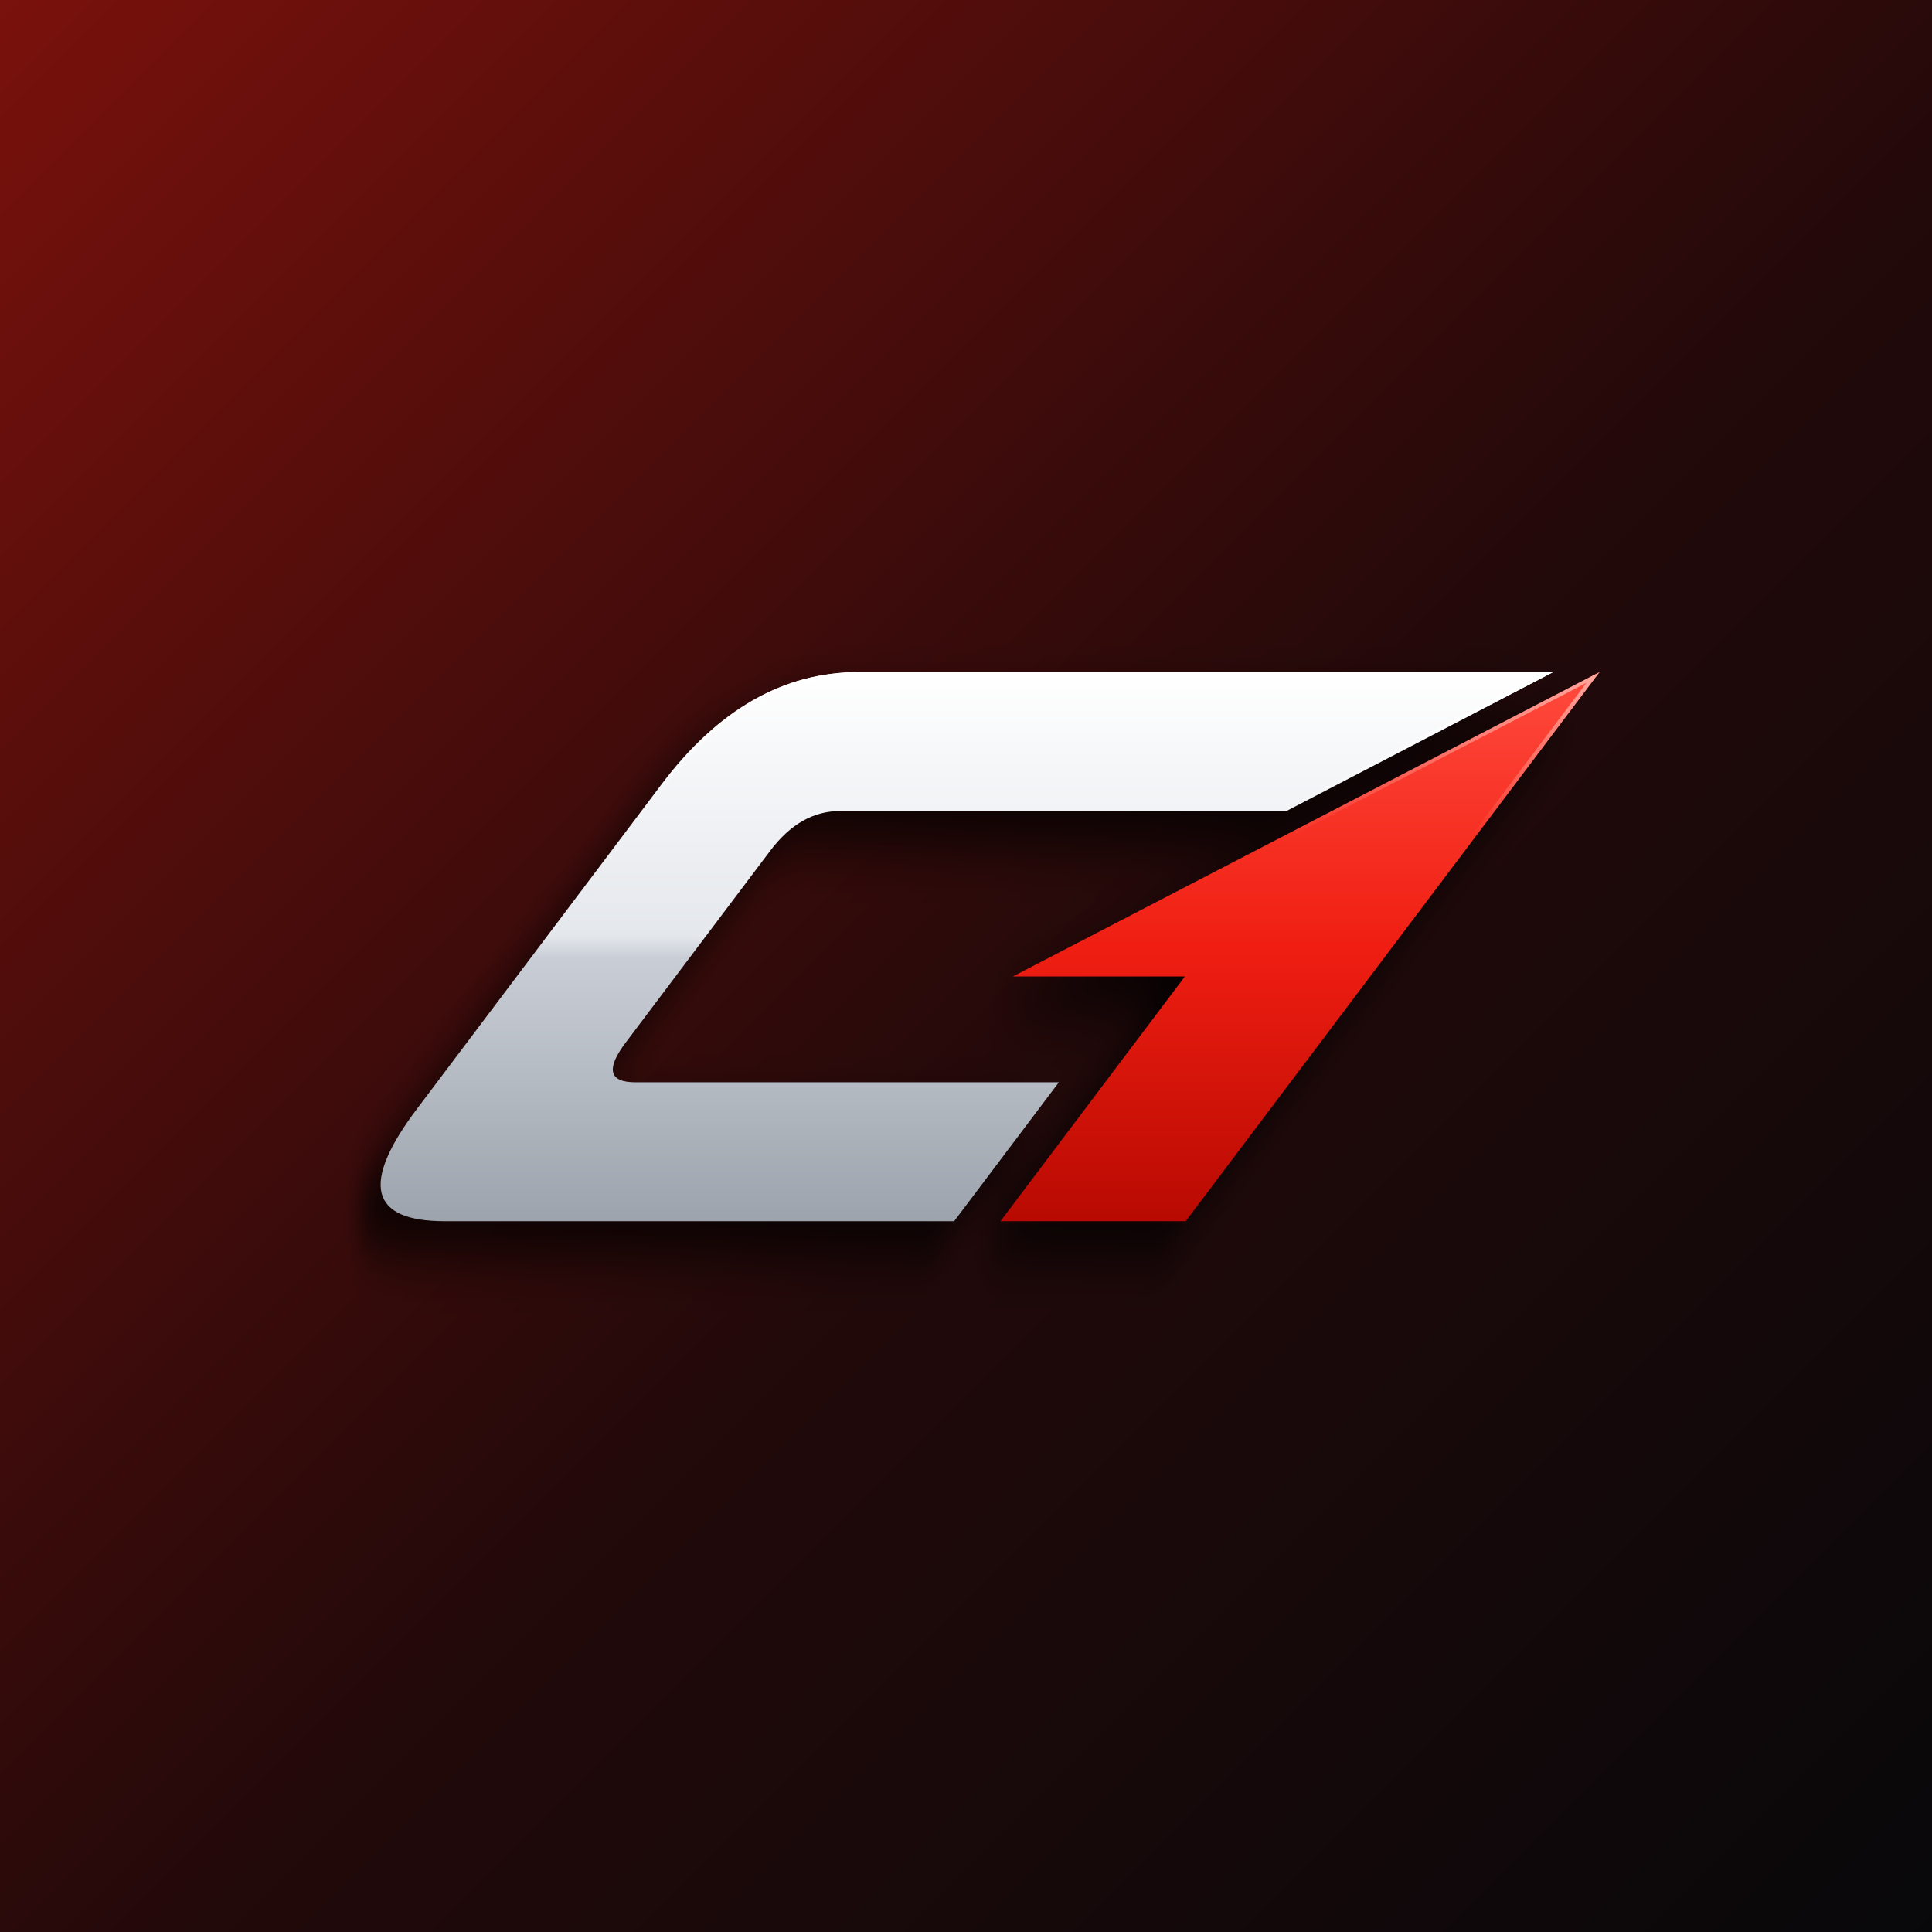
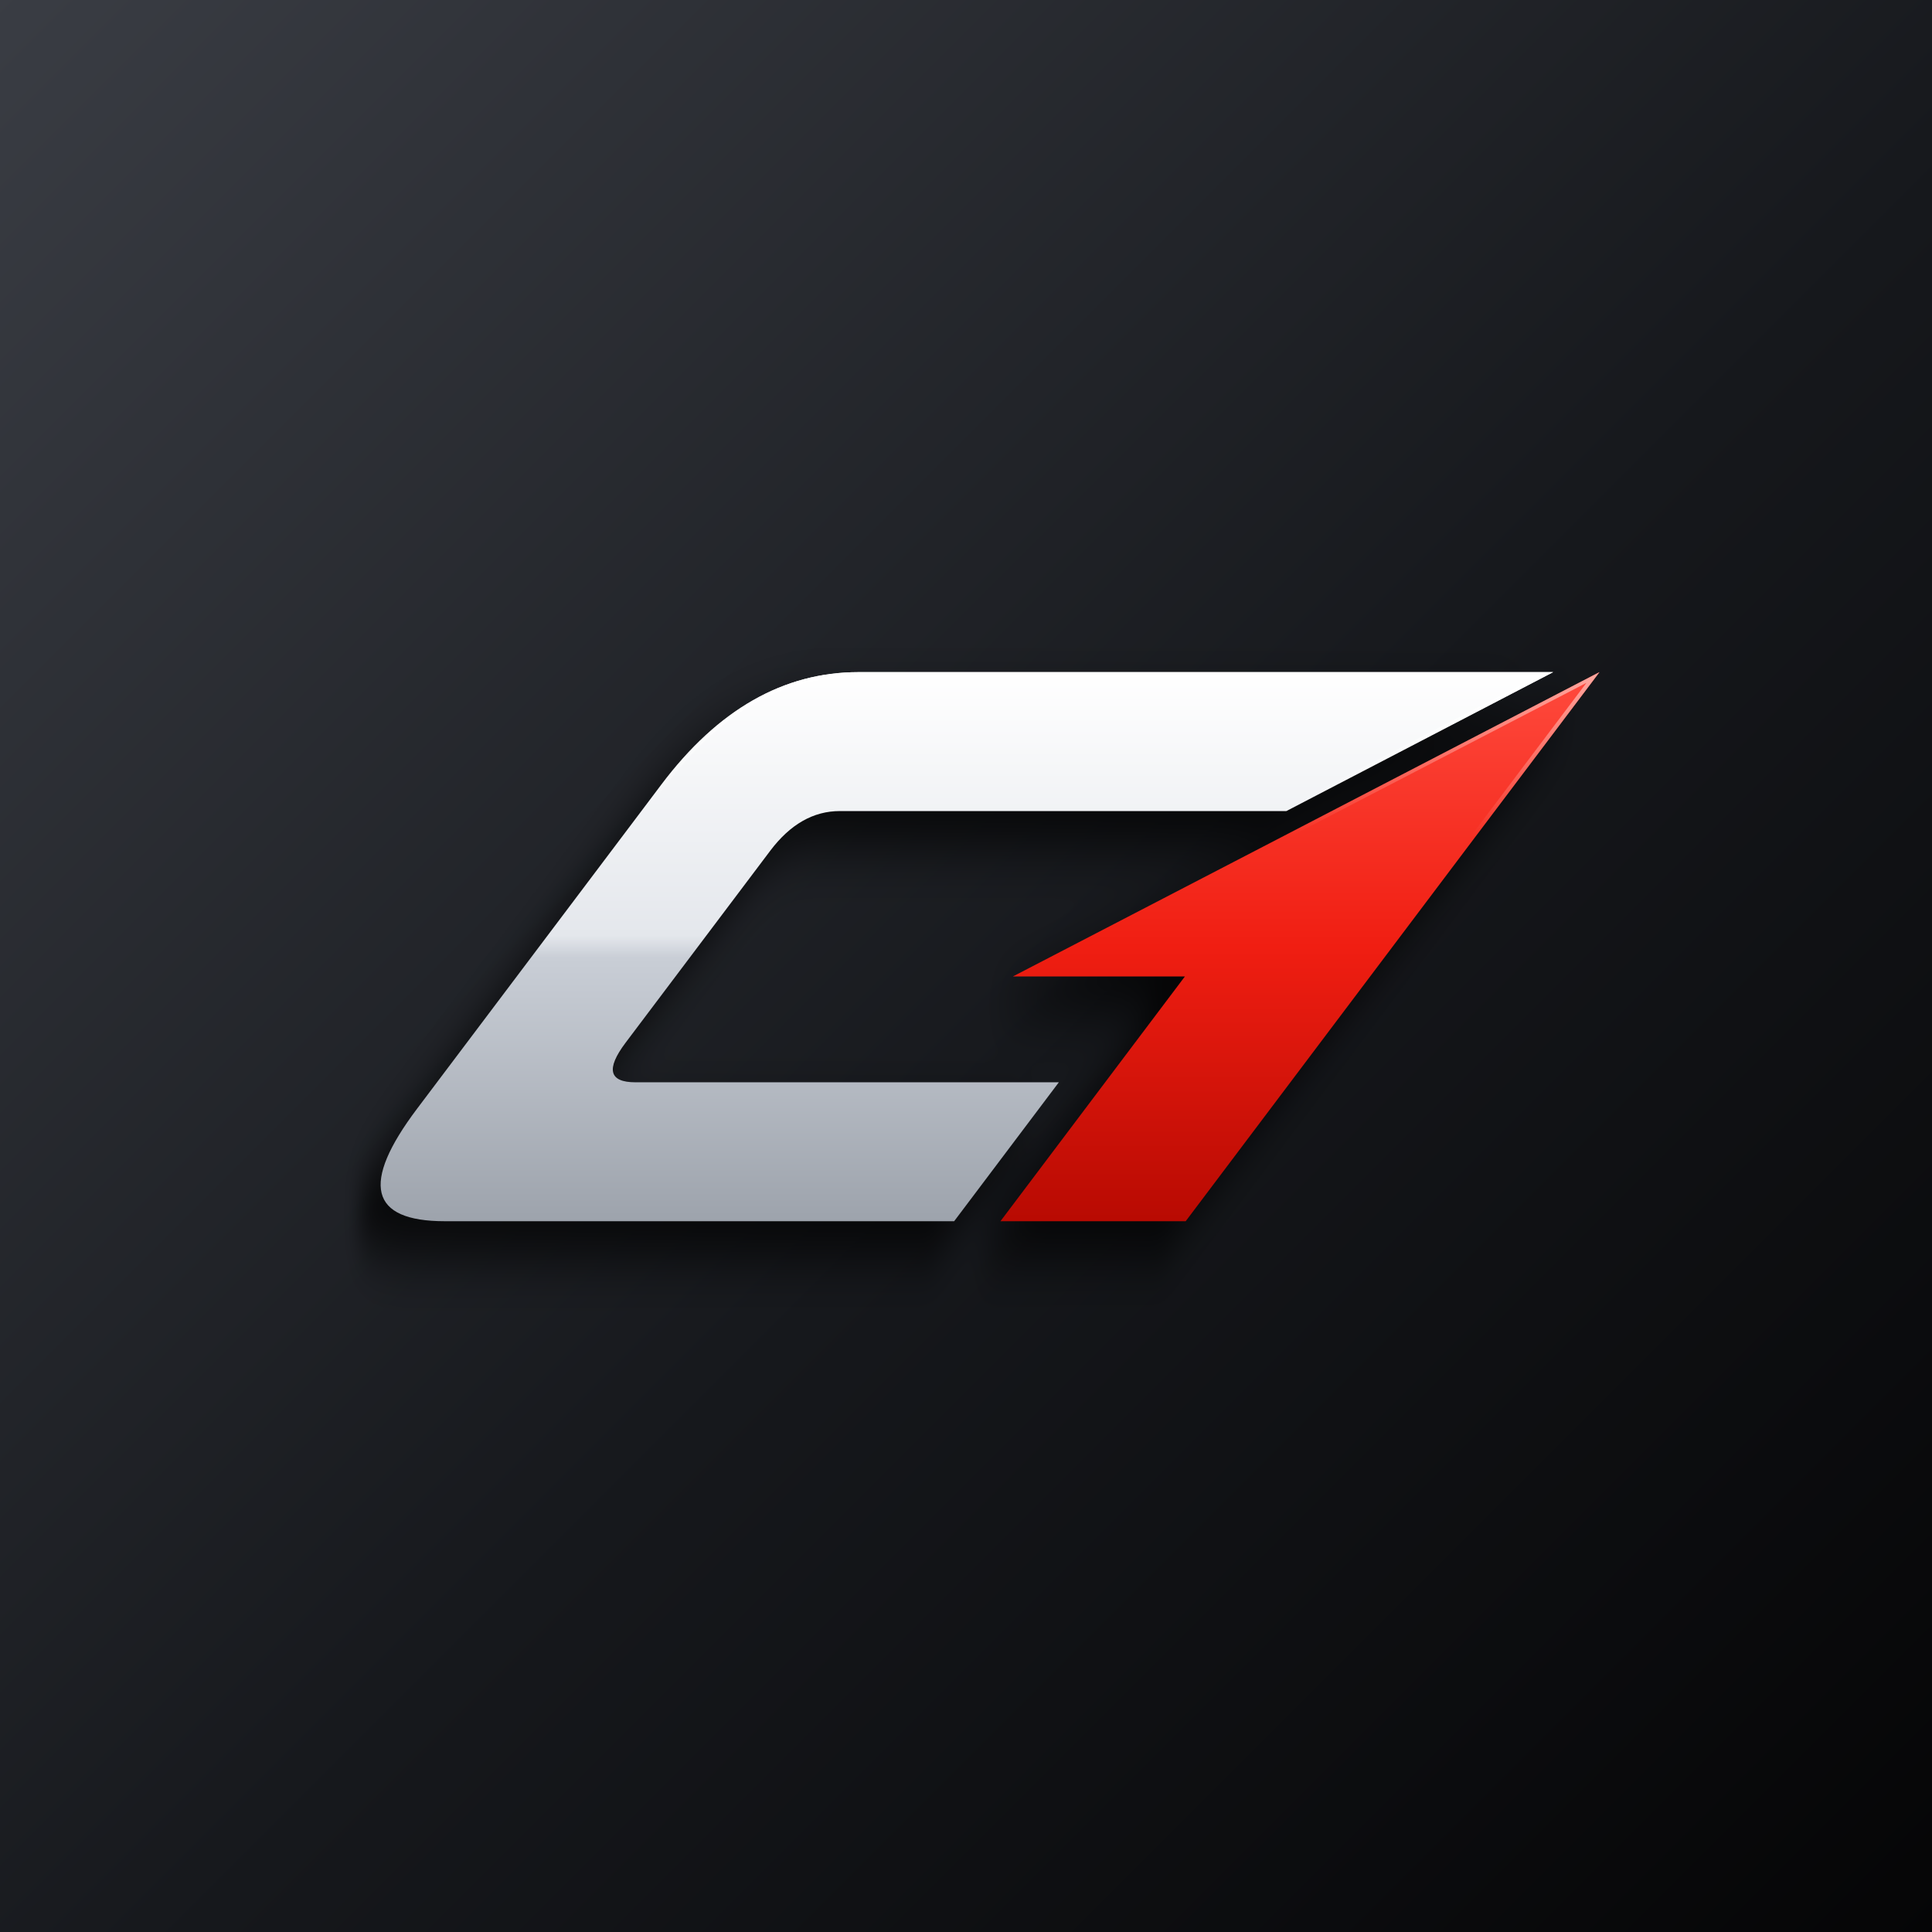
<svg xmlns="http://www.w3.org/2000/svg" width="1024" height="1024" viewBox="0 0 1024 1024">
  <defs>
    <linearGradient id="silver" x1="0" y1="0" x2="0" y2="1">
      <stop offset="0" stop-color="#FFFFFF" />
      <stop offset=".48" stop-color="#E4E7EC" />
      <stop offset=".52" stop-color="#C9CED6" />
      <stop offset="1" stop-color="#9DA3AC" />
    </linearGradient>
    <linearGradient id="red" x1="0" y1="0" x2="0" y2="1">
      <stop offset="0" stop-color="#FF4A3D" />
      <stop offset=".5" stop-color="#F01E12" />
      <stop offset="1" stop-color="#B80A02" />
    </linearGradient>
    <linearGradient id="edge" x1="0" y1="0" x2="0" y2="1">
      <stop offset="0" stop-color="#fff" stop-opacity="1" />
      <stop offset=".25" stop-color="#fff" stop-opacity="0" />
    </linearGradient>
    <linearGradient id="edgeR" x1="0" y1="0" x2="0" y2="1">
      <stop offset="0" stop-color="#FFB3AC" stop-opacity=".9" />
      <stop offset=".3" stop-color="#FFB3AC" stop-opacity="0" />
    </linearGradient>
    <clipPath id="clipO">
      <path d="M34 0 L244 0 L195 42 L60 42 Q48 42 48 54 L48 112 Q48 124 60 124 L188 124 L188 166 L34 166 Q0 166 0 132 L0 34 Q0 0 34 0 Z" />
    </clipPath>
    <clipPath id="clip1">
      <path d="M258 0 L258 166 L202 166 L202 92 L150 92 Z" />
    </clipPath>
    <linearGradient id="bg" x1="0" y1="0" x2="1" y2="1">
-       <stop offset="0" stop-color="#7A110C" />
-       <stop offset=".55" stop-color="#22090A" />
-       <stop offset="1" stop-color="#08080A" />
+       <stop offset="0" stop-color="#3A3D44" />
+       <stop offset=".55" stop-color="#16181C" />
+       <stop offset="1" stop-color="#050506" />
    </linearGradient>
    <filter id="shadow" x="-20%" y="-20%" width="140%" height="160%">
      <feOffset dy="10" />
      <feGaussianBlur stdDeviation="9" />
    </filter>
  </defs>
  <rect width="1024" height="1024" fill="url(#bg)" />
  <g>
    <g transform="translate(176.128 356.2485) scale(1.75315) translate(0 166) skewX(-37) translate(0 -166)" filter="url(#shadow)" opacity=".75">
      <path d="M34 0 L244 0 L195 42 L60 42 Q48 42 48 54 L48 112 Q48 124 60 124 L188 124 L188 166 L34 166 Q0 166 0 132 L0 34 Q0 0 34 0 Z" fill="#000" />
      <path d="M258 0 L258 166 L202 166 L202 92 L150 92 Z" fill="#000" />
    </g>
    <g transform="translate(176.128 356.2485) scale(1.75315) translate(0 166) skewX(-37) translate(0 -166)">
      <path d="M34 0 L244 0 L195 42 L60 42 Q48 42 48 54 L48 112 Q48 124 60 124 L188 124 L188 166 L34 166 Q0 166 0 132 L0 34 Q0 0 34 0 Z" fill="url(#silver)" />
      <path d="M258 0 L258 166 L202 166 L202 92 L150 92 Z" fill="url(#red)" />
      <path d="M34 0 L244 0 L195 42 L60 42 Q48 42 48 54 L48 112 Q48 124 60 124 L188 124 L188 166 L34 166 Q0 166 0 132 L0 34 Q0 0 34 0 Z" fill="none" stroke="url(#edge)" stroke-width="3" clip-path="url(#clipO)" />
      <path d="M258 0 L258 166 L202 166 L202 92 L150 92 Z" fill="none" stroke="url(#edgeR)" stroke-width="3" clip-path="url(#clip1)" />
    </g>
  </g>
</svg>
